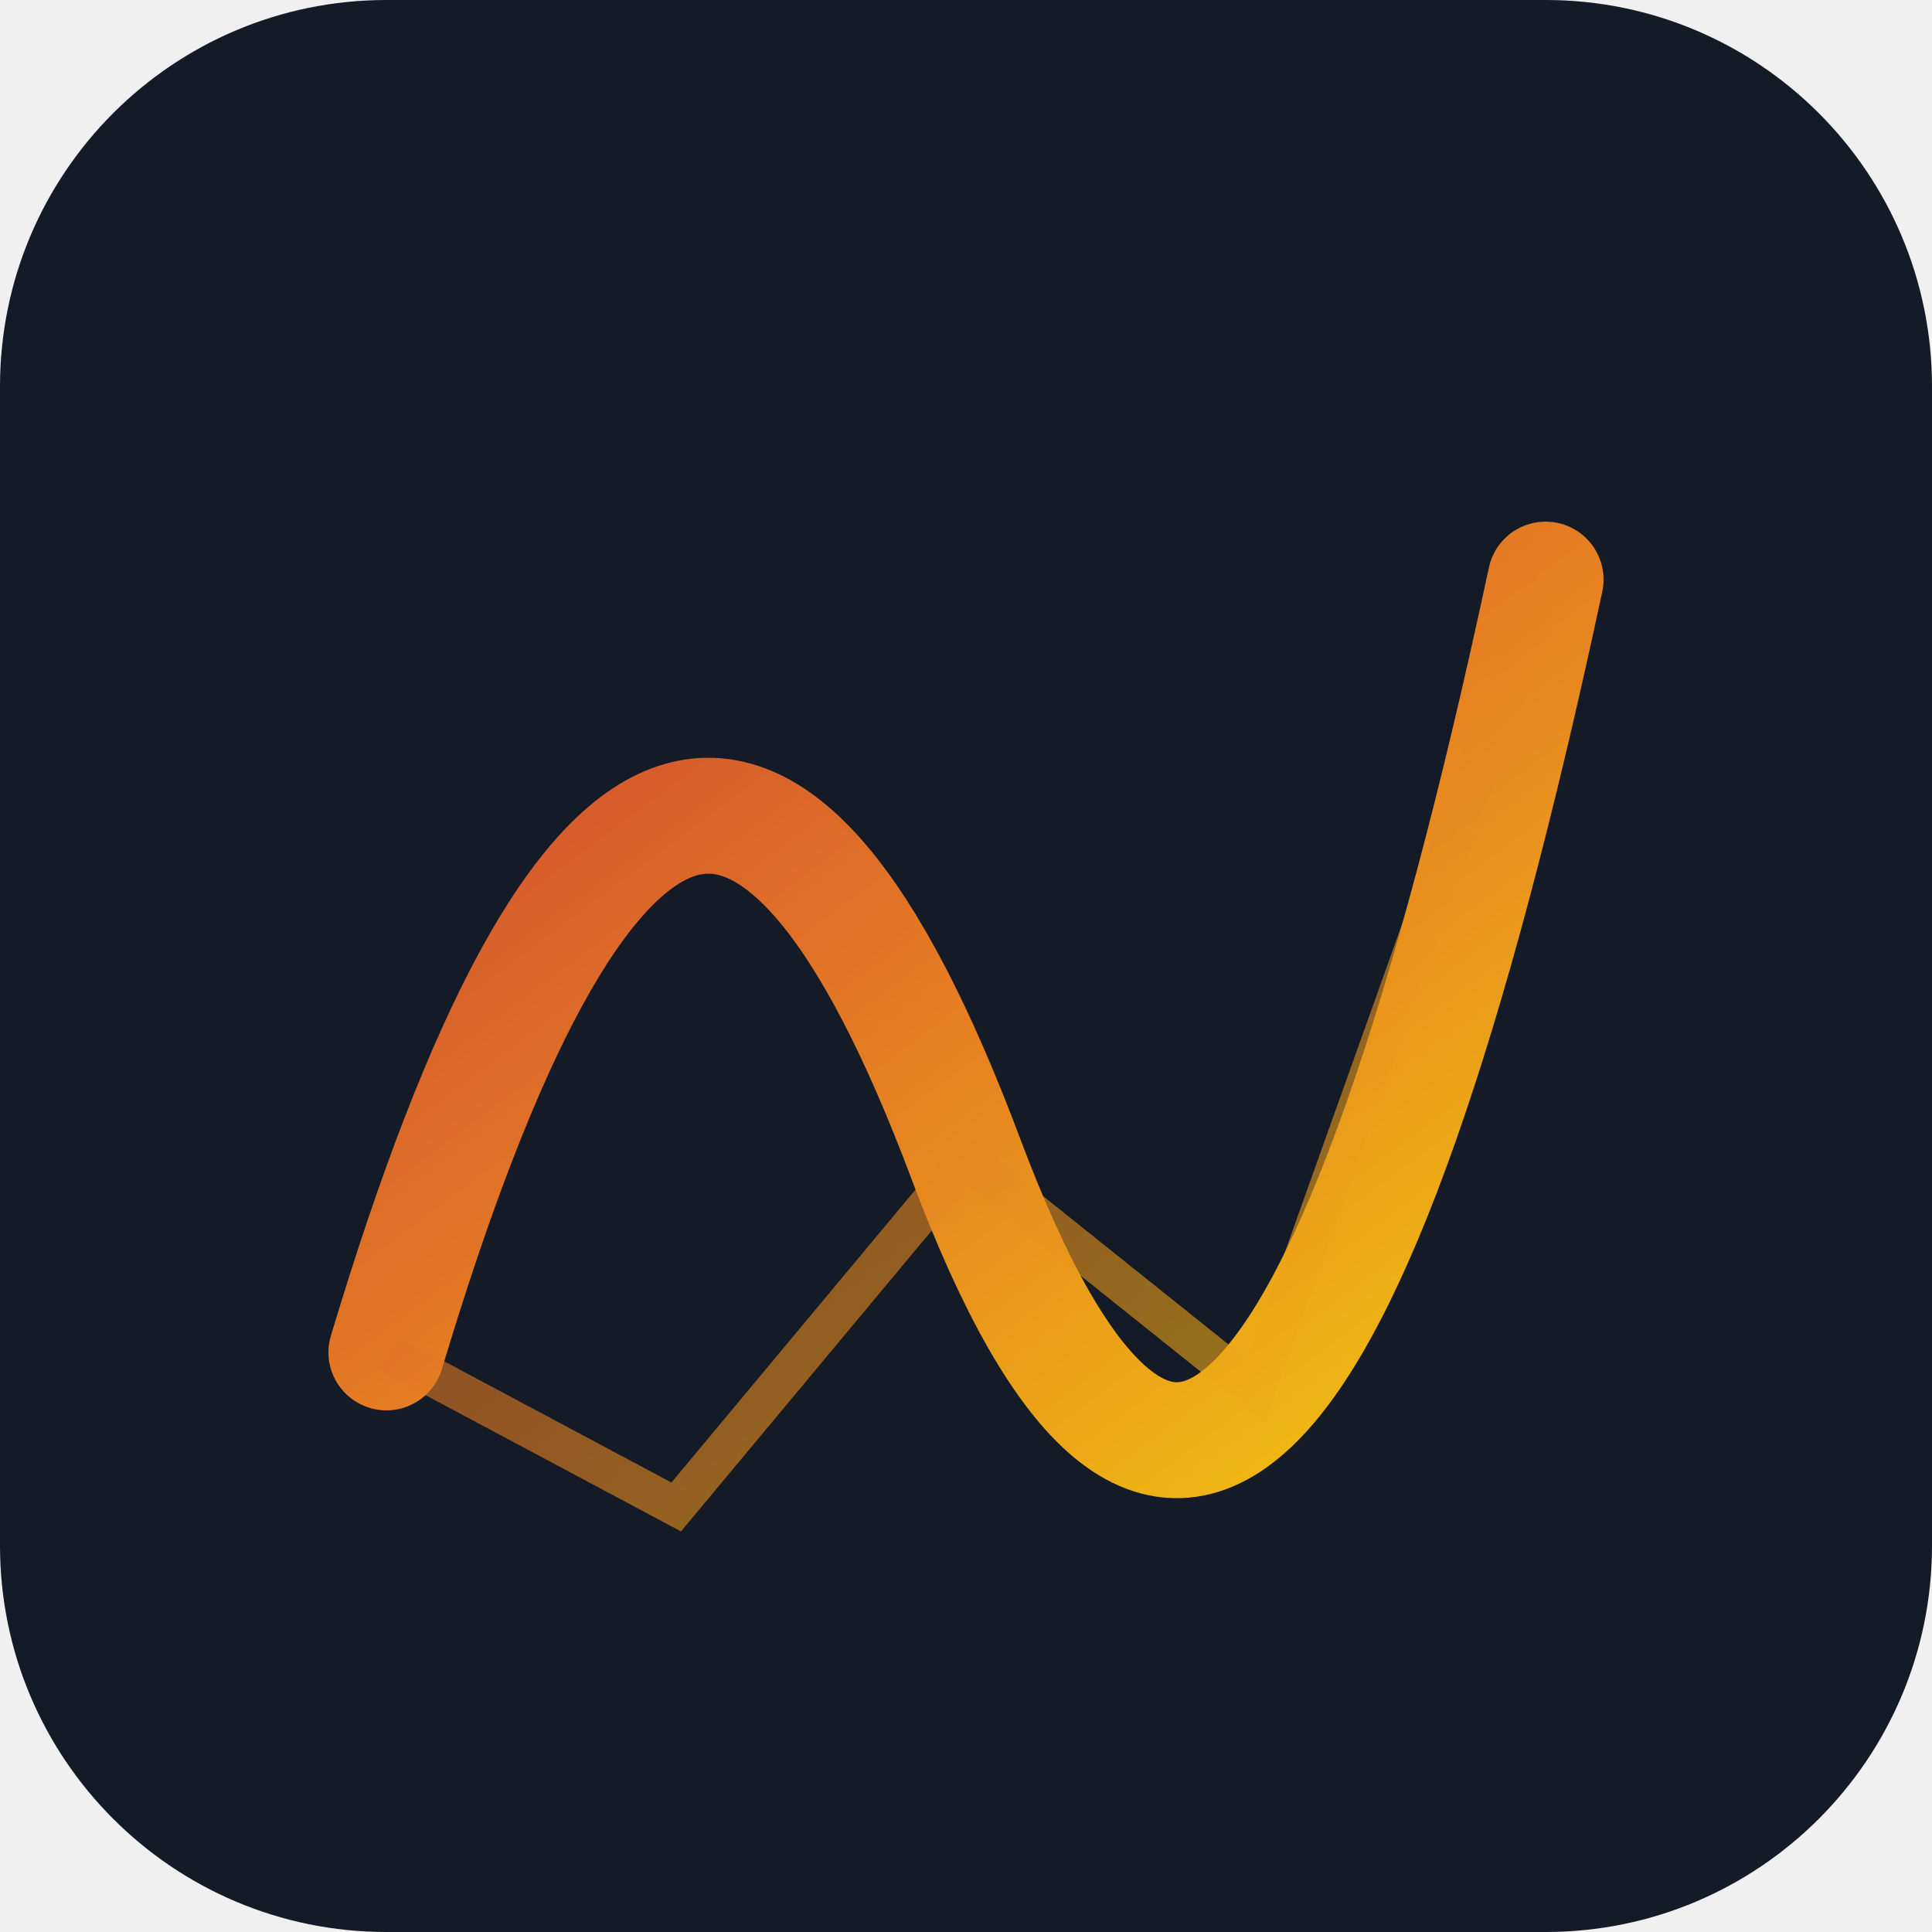
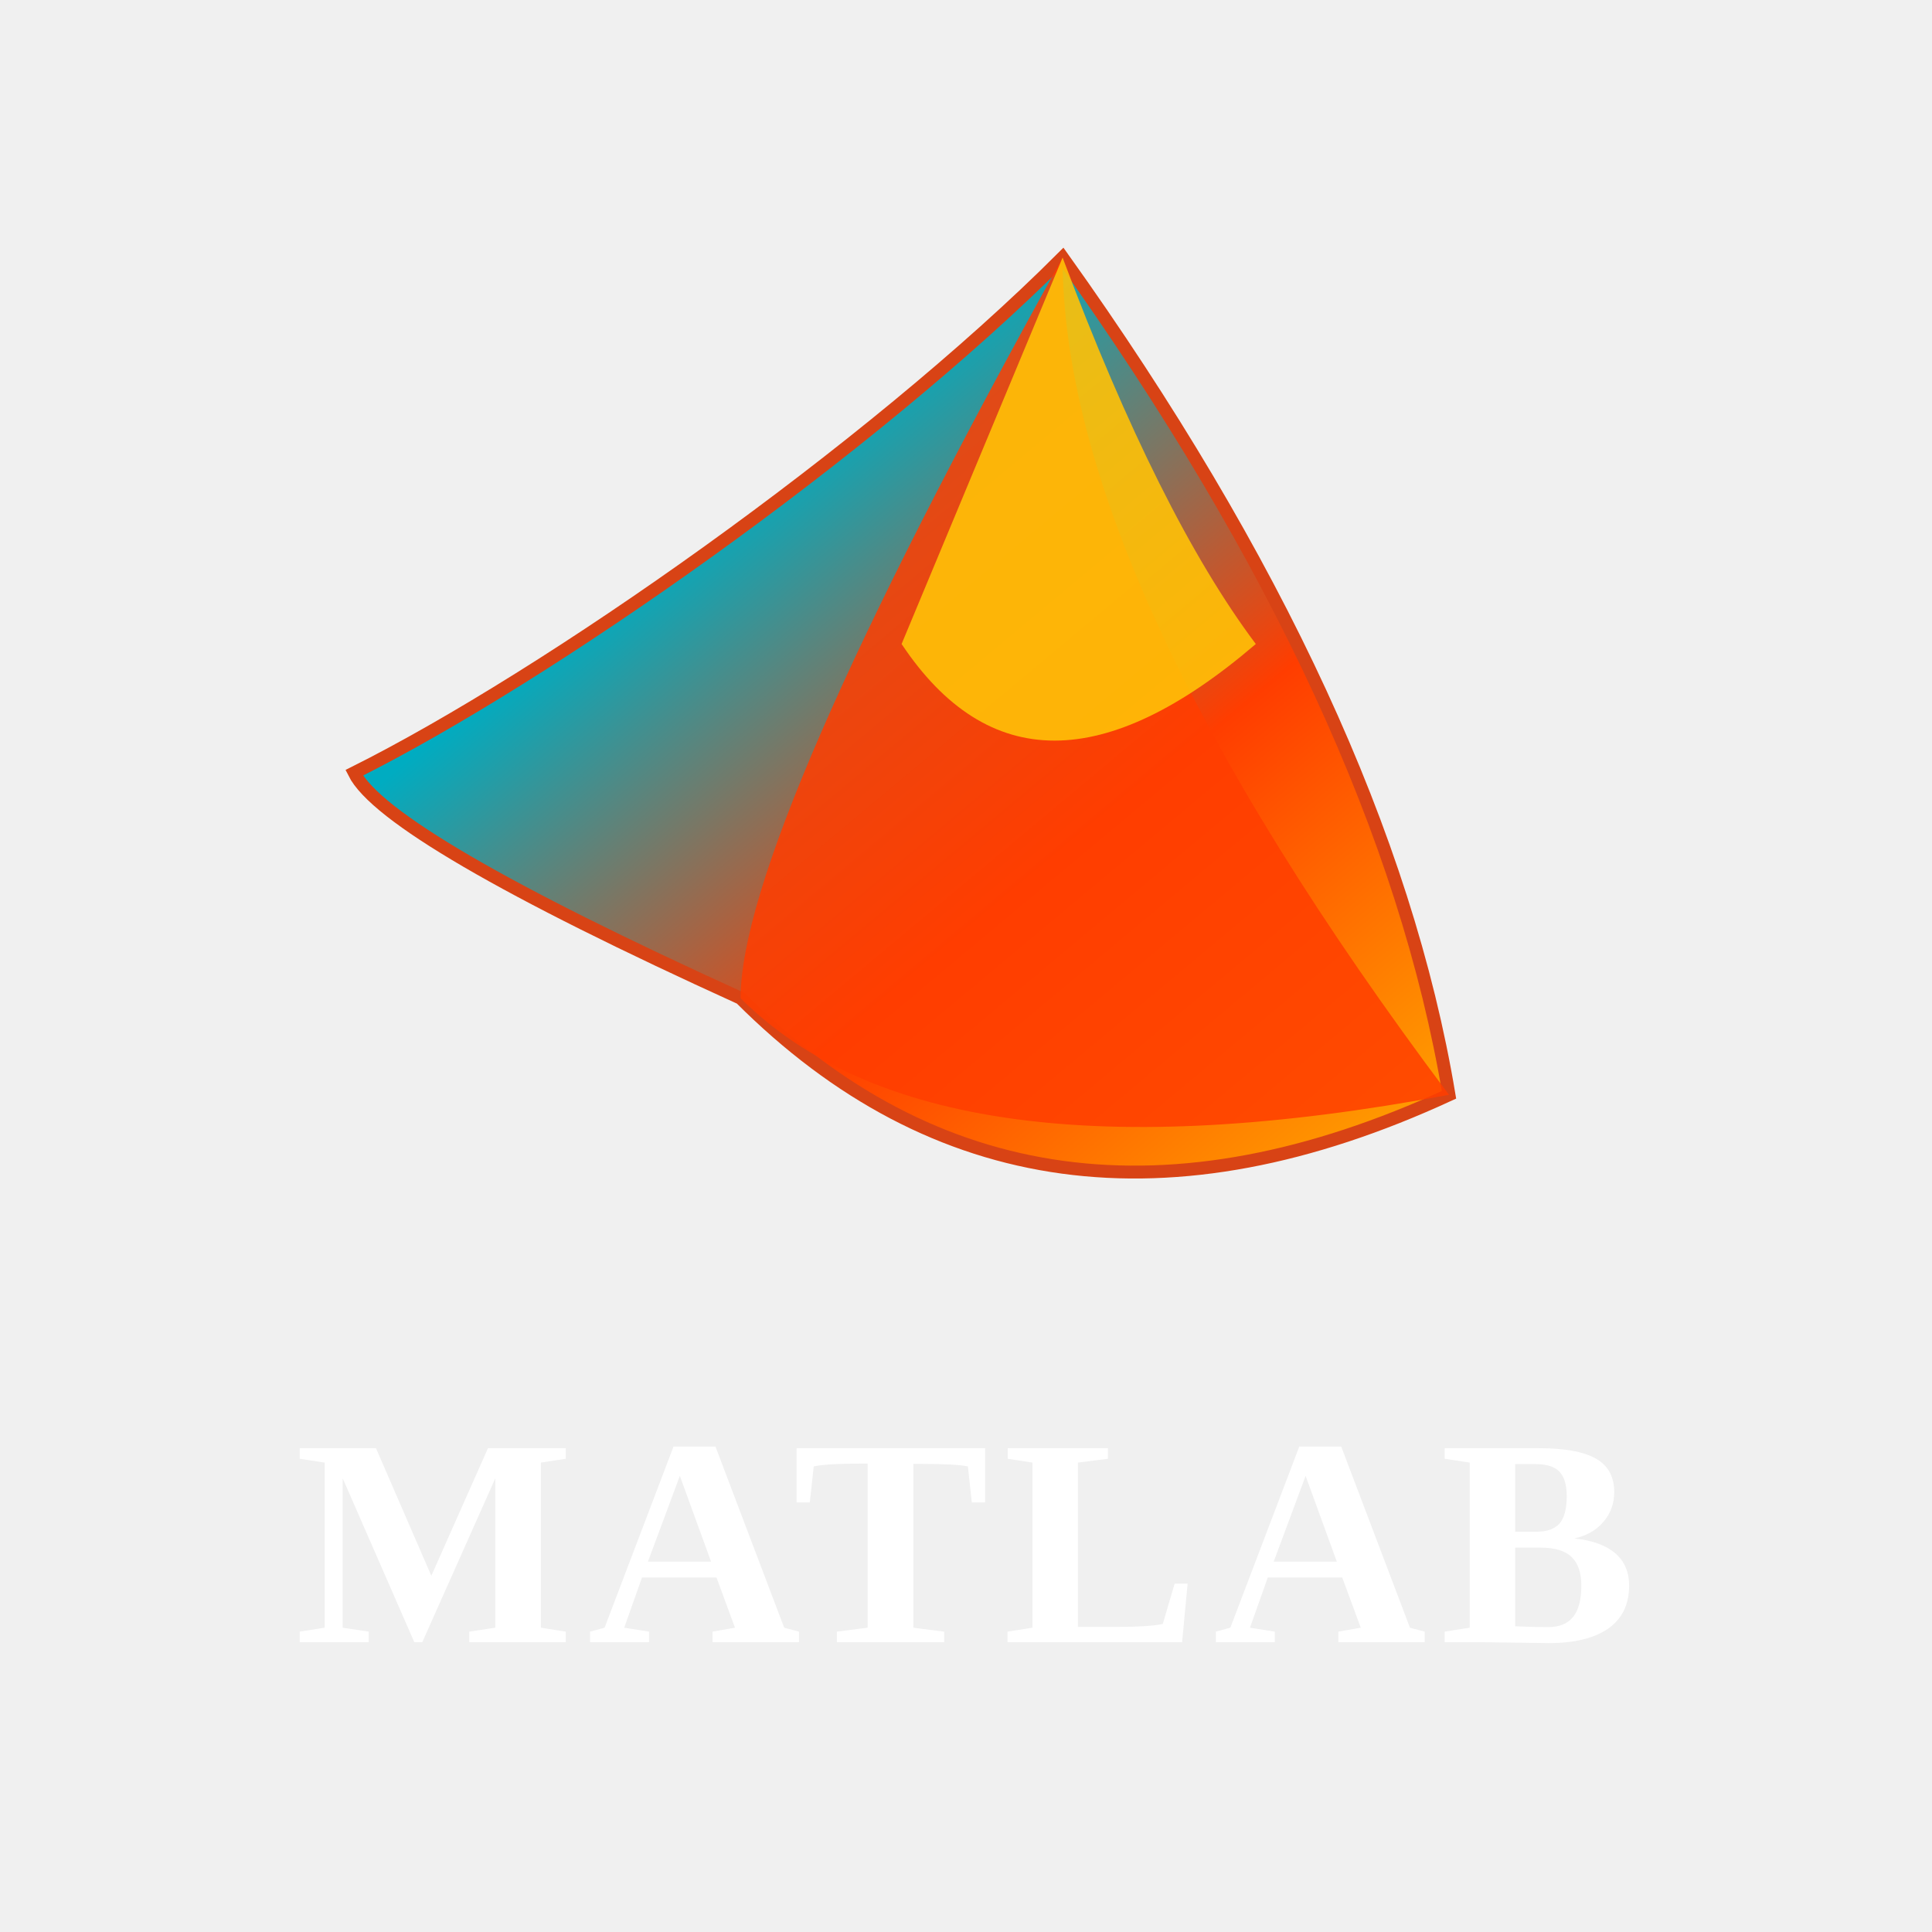
- <svg xmlns="http://www.w3.org/2000/svg" viewBox="0 0 100 100" width="100" height="100">
+ <svg xmlns="http://www.w3.org/2000/svg" viewBox="0 0 300 300" width="100%" height="100%">
  <defs>
-     <linearGradient id="matlabGrad" x1="0%" y1="0%" x2="100%" y2="100%">
-       <stop offset="0%" stop-color="#CB4335" />
-       <stop offset="50%" stop-color="#E67E22" />
-       <stop offset="100%" stop-color="#F1C40F" />
+     <linearGradient id="matlabSurf" x1="0%" y1="0%" x2="100%" y2="100%">
+       <stop offset="0%" stop-color="#00BCD4" />
+       <stop offset="30%" stop-color="#00ACC1" />
+       <stop offset="65%" stop-color="#FF3D00" />
+       <stop offset="100%" stop-color="#FFAB00" />
    </linearGradient>
  </defs>
-   <rect width="100" height="100" rx="20" fill="#151B26" />
-   <path d="M20 70 Q35 20 50 60 T80 30" fill="none" stroke="url(#matlabGrad)" stroke-width="6" stroke-linecap="round" />
-   <path d="M20 70 L35 78 L50 60 L65 72 L80 30" fill="none" stroke="url(#matlabGrad)" stroke-width="2" opacity="0.6" />
+   <path d="M165 40 Q215 110 225 170 Q160 200 115 155 Q60 130 55 120 C85 105 135 70 165 40 Z" fill="url(#matlabSurf)" stroke="#D84315" stroke-width="2" />
+   <path d="M115 155 Q145 185 225 170 Q165 90 165 40 Q115 130 115 155 Z" fill="#FF3D00" opacity="0.85" />
+   <path d="M165 40 Q180 80 195 100 Q160 130 140 100 Z" fill="#FFC107" opacity="0.9" />
+   <text x="150" y="255" font-family="'Times New Roman', Georgia, serif" font-weight="bold" font-size="46" fill="#FFFFFF" text-anchor="middle" letter-spacing="2">MATLAB</text>
</svg>
